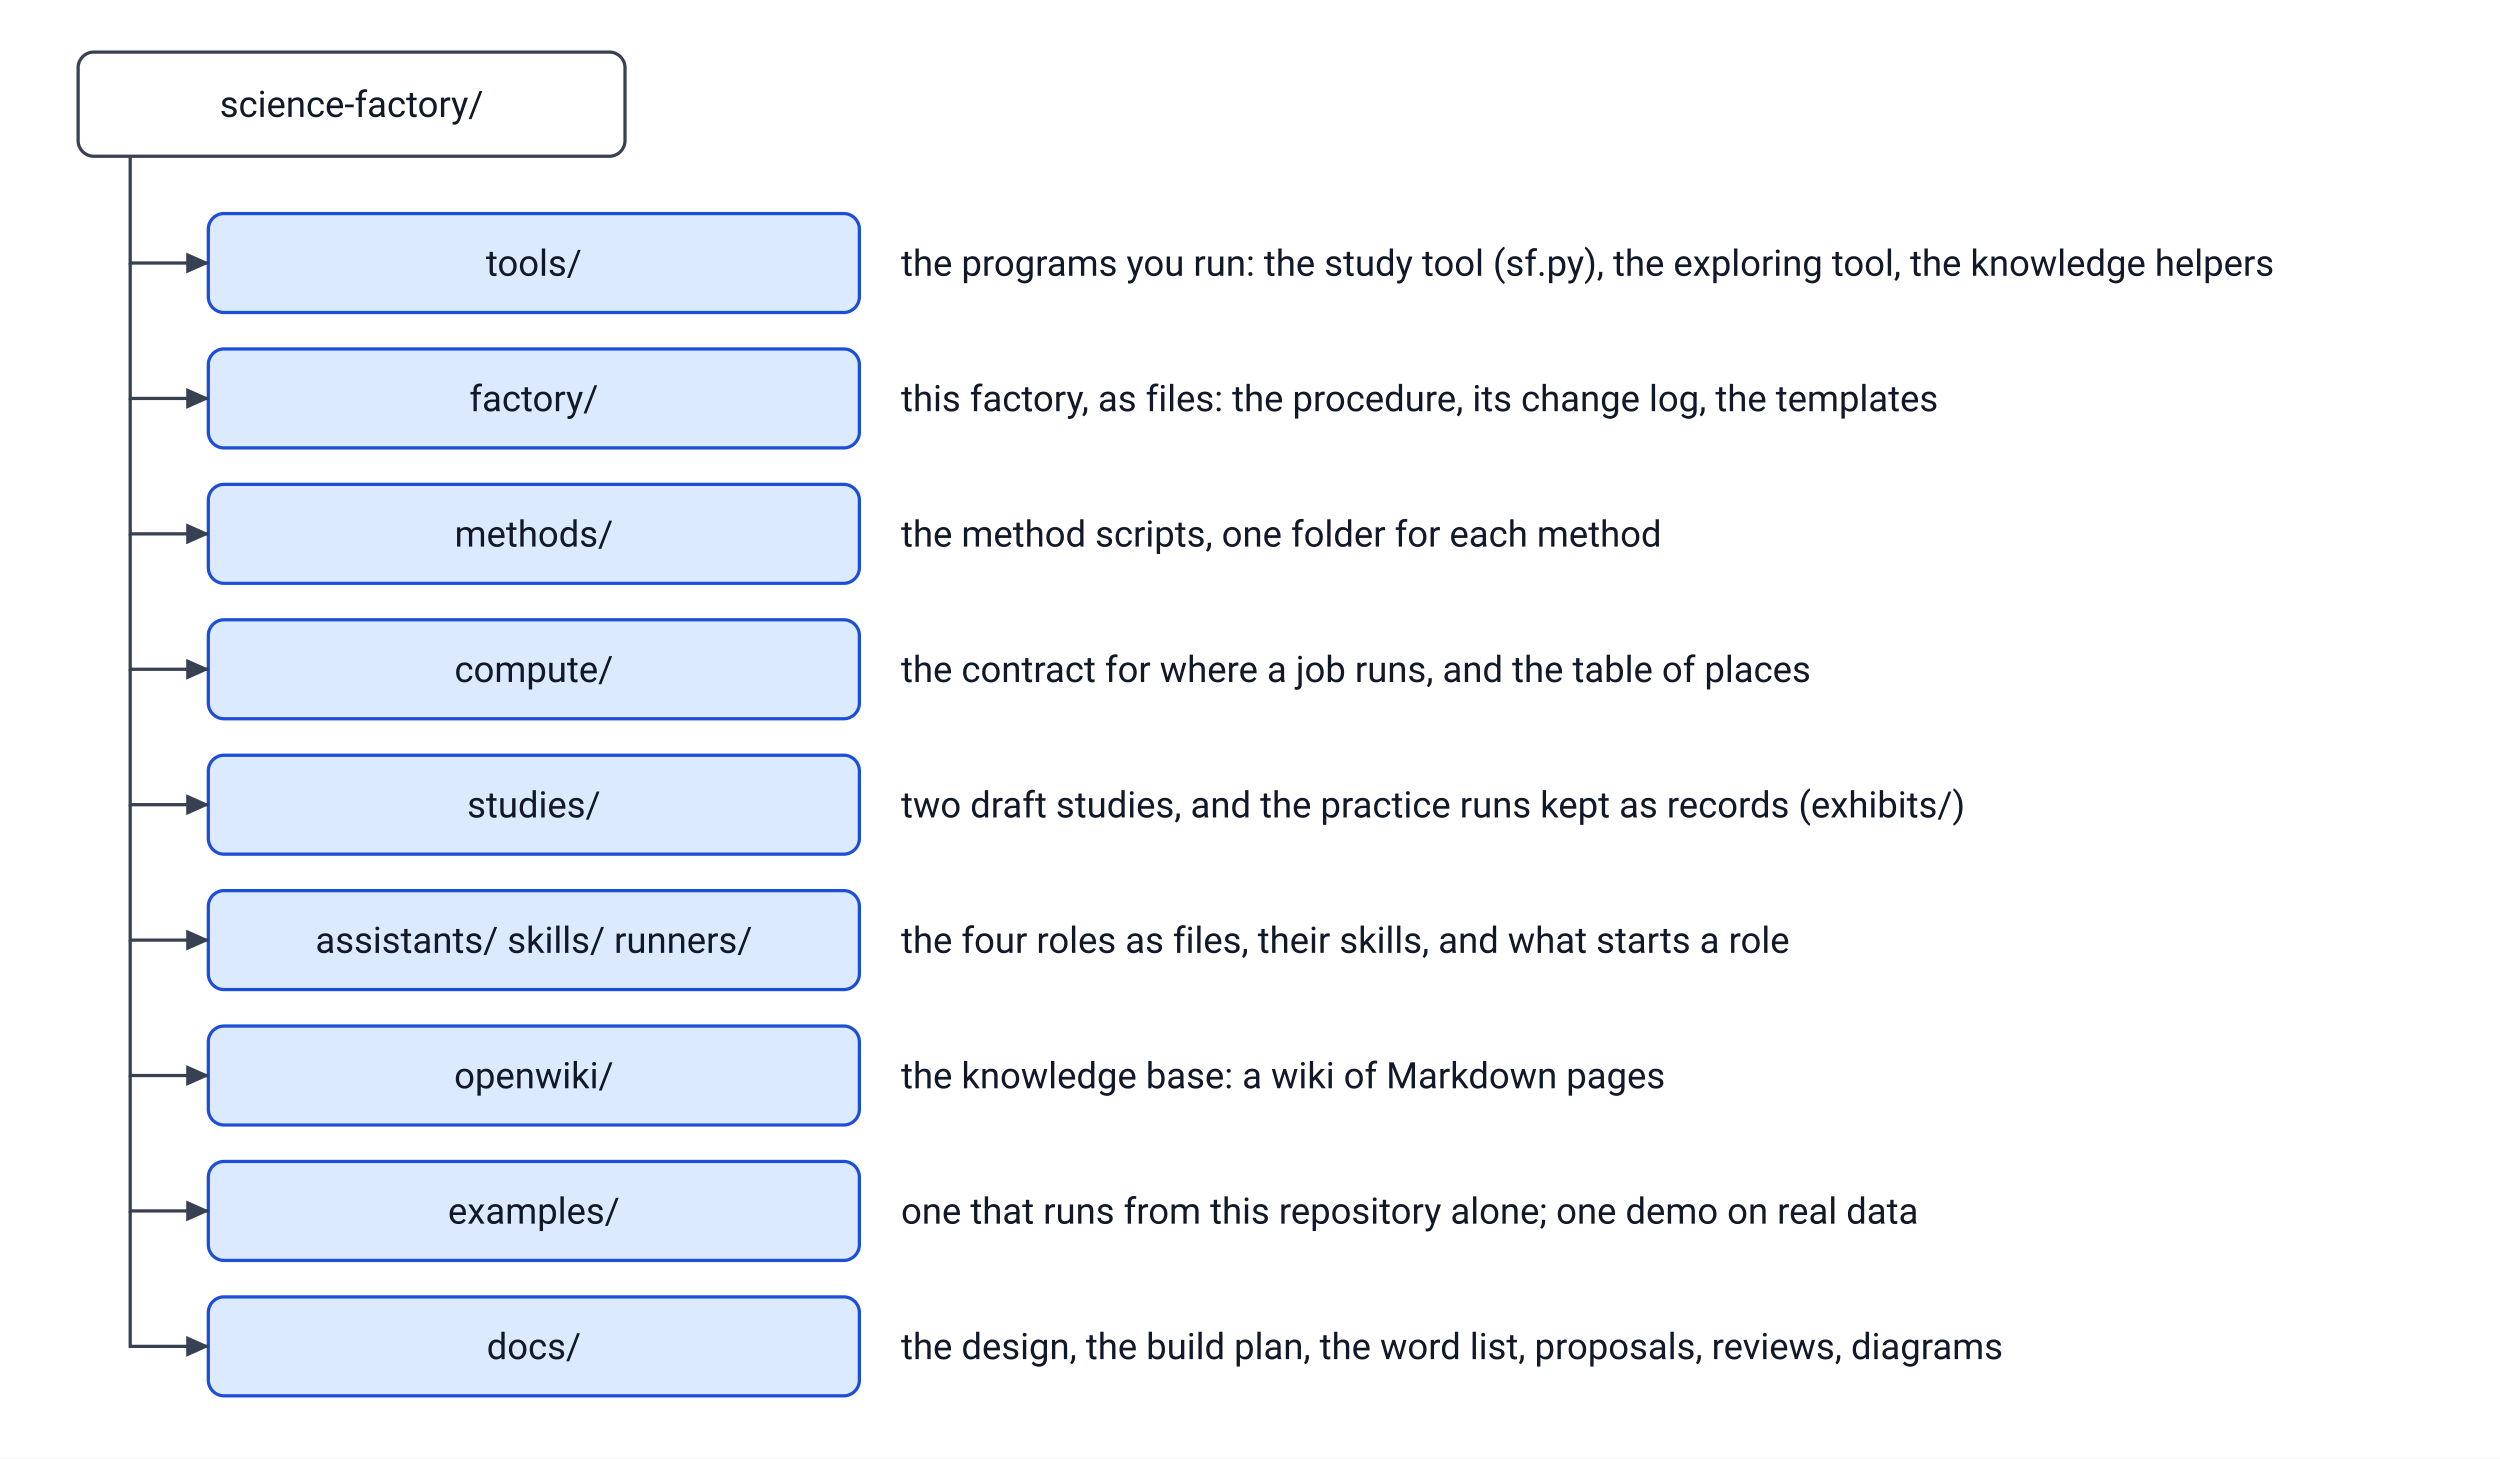
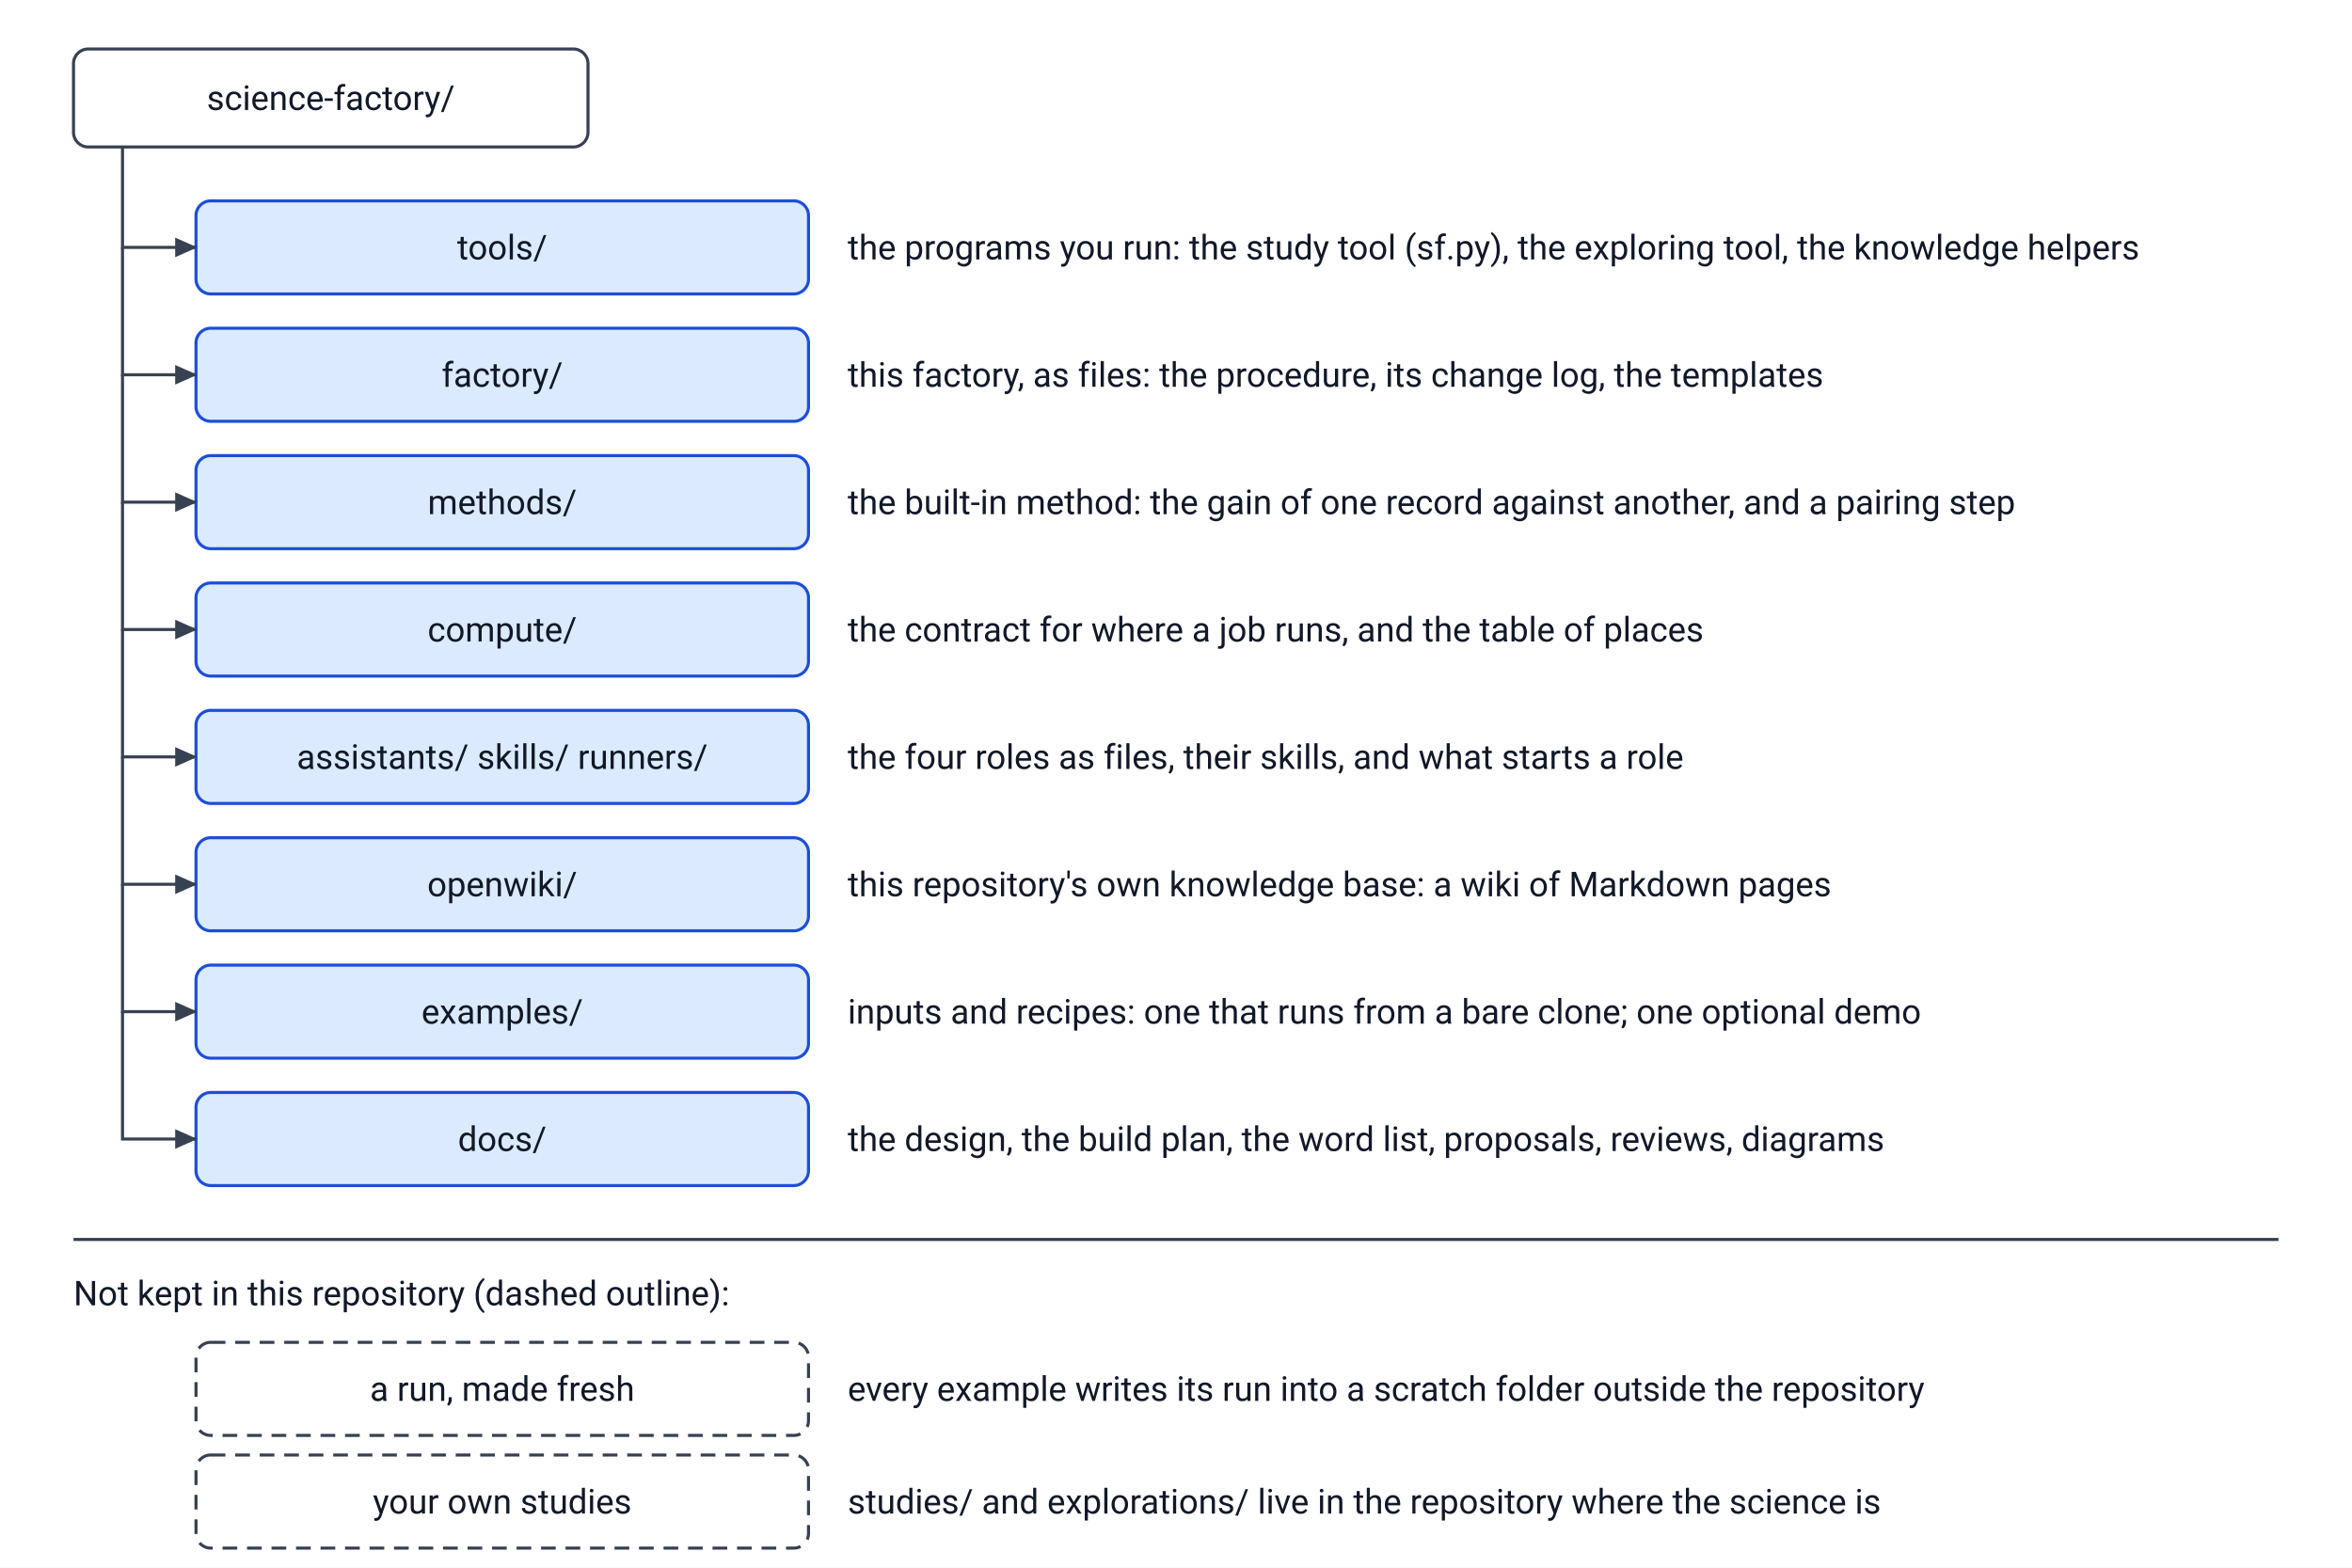
- <svg xmlns="http://www.w3.org/2000/svg" viewBox="0 0 960 560" width="960" height="560" role="img" aria-labelledby="title desc" font-family="system-ui, -apple-system, 'Segoe UI', Roboto, 'Helvetica Neue', Arial, sans-serif" fill="#111827">
+ <svg xmlns="http://www.w3.org/2000/svg" viewBox="0 0 960 640" width="960" height="640" role="img" aria-labelledby="title desc" font-family="system-ui, -apple-system, 'Segoe UI', Roboto, 'Helvetica Neue', Arial, sans-serif" fill="#111827">
  <defs>
    <marker id="arrow" markerUnits="userSpaceOnUse" markerWidth="9" markerHeight="8" refX="8.5" refY="4" orient="auto">
      <path d="M 0 0 L 9 4 L 0 8 Z" fill="#374151" />
    </marker>
-     <marker id="arrow-back" markerUnits="userSpaceOnUse" markerWidth="9" markerHeight="8" refX="0.5" refY="4" orient="auto">
-       <path d="M 9 0 L 0 4 L 9 8 Z" fill="#374151" />
-     </marker>
  </defs>
-   <rect x="0" y="0" width="960" height="560" fill="#FFFFFF" />
+   <rect x="0" y="0" width="960" height="640" fill="#FFFFFF" />
  <rect x="30" y="20" width="210" height="40" rx="6" fill="#FFFFFF" stroke="#374151" stroke-width="1.25" />
  <text x="135.0" y="40.0" text-anchor="middle" dy="0.35em" font-size="14">science-factory/</text>
  <rect x="80" y="82" width="250" height="38" rx="6" fill="#DBEAFE" stroke="#1D4ED8" stroke-width="1.25" />
  <text x="205.0" y="101.0" text-anchor="middle" dy="0.35em" font-size="14">tools/</text>
  <path d="M 50 60 L 50 101 L 80 101" fill="none" stroke="#374151" stroke-width="1.25" marker-end="url(#arrow)" />
  <text x="346" y="101.0" text-anchor="start" dy="0.35em" font-size="14">the programs you run: the study tool (sf.py), the exploring tool, the knowledge helpers</text>
  <rect x="80" y="134" width="250" height="38" rx="6" fill="#DBEAFE" stroke="#1D4ED8" stroke-width="1.25" />
  <text x="205.0" y="153.0" text-anchor="middle" dy="0.35em" font-size="14">factory/</text>
  <path d="M 50 101 L 50 153 L 80 153" fill="none" stroke="#374151" stroke-width="1.25" marker-end="url(#arrow)" />
  <text x="346" y="153.0" text-anchor="start" dy="0.35em" font-size="14">this factory, as files: the procedure, its change log, the templates</text>
  <rect x="80" y="186" width="250" height="38" rx="6" fill="#DBEAFE" stroke="#1D4ED8" stroke-width="1.25" />
  <text x="205.0" y="205.0" text-anchor="middle" dy="0.35em" font-size="14">methods/</text>
  <path d="M 50 153 L 50 205 L 80 205" fill="none" stroke="#374151" stroke-width="1.25" marker-end="url(#arrow)" />
-   <text x="346" y="205.0" text-anchor="start" dy="0.35em" font-size="14">the method scripts, one folder for each method</text>
+   <text x="346" y="205.0" text-anchor="start" dy="0.35em" font-size="14">the built-in method: the gain of one record against another, and a pairing step</text>
  <rect x="80" y="238" width="250" height="38" rx="6" fill="#DBEAFE" stroke="#1D4ED8" stroke-width="1.25" />
  <text x="205.0" y="257.0" text-anchor="middle" dy="0.35em" font-size="14">compute/</text>
  <path d="M 50 205 L 50 257 L 80 257" fill="none" stroke="#374151" stroke-width="1.25" marker-end="url(#arrow)" />
  <text x="346" y="257.0" text-anchor="start" dy="0.35em" font-size="14">the contract for where a job runs, and the table of places</text>
  <rect x="80" y="290" width="250" height="38" rx="6" fill="#DBEAFE" stroke="#1D4ED8" stroke-width="1.25" />
-   <text x="205.0" y="309.0" text-anchor="middle" dy="0.35em" font-size="14">studies/</text>
+   <text x="205.0" y="309.0" text-anchor="middle" dy="0.35em" font-size="14">assistants/  skills/  runners/</text>
  <path d="M 50 257 L 50 309 L 80 309" fill="none" stroke="#374151" stroke-width="1.25" marker-end="url(#arrow)" />
-   <text x="346" y="309.0" text-anchor="start" dy="0.35em" font-size="14">two draft studies, and the practice runs kept as records (exhibits/)</text>
+   <text x="346" y="309.0" text-anchor="start" dy="0.35em" font-size="14">the four roles as files, their skills, and what starts a role</text>
  <rect x="80" y="342" width="250" height="38" rx="6" fill="#DBEAFE" stroke="#1D4ED8" stroke-width="1.25" />
-   <text x="205.0" y="361.0" text-anchor="middle" dy="0.35em" font-size="14">assistants/  skills/  runners/</text>
+   <text x="205.0" y="361.0" text-anchor="middle" dy="0.35em" font-size="14">openwiki/</text>
  <path d="M 50 309 L 50 361 L 80 361" fill="none" stroke="#374151" stroke-width="1.25" marker-end="url(#arrow)" />
-   <text x="346" y="361.0" text-anchor="start" dy="0.35em" font-size="14">the four roles as files, their skills, and what starts a role</text>
+   <text x="346" y="361.0" text-anchor="start" dy="0.35em" font-size="14">this repository's own knowledge base: a wiki of Markdown pages</text>
  <rect x="80" y="394" width="250" height="38" rx="6" fill="#DBEAFE" stroke="#1D4ED8" stroke-width="1.25" />
-   <text x="205.0" y="413.0" text-anchor="middle" dy="0.35em" font-size="14">openwiki/</text>
+   <text x="205.0" y="413.0" text-anchor="middle" dy="0.35em" font-size="14">examples/</text>
  <path d="M 50 361 L 50 413 L 80 413" fill="none" stroke="#374151" stroke-width="1.25" marker-end="url(#arrow)" />
-   <text x="346" y="413.0" text-anchor="start" dy="0.35em" font-size="14">the knowledge base: a wiki of Markdown pages</text>
+   <text x="346" y="413.0" text-anchor="start" dy="0.35em" font-size="14">inputs and recipes: one that runs from a bare clone; one optional demo</text>
  <rect x="80" y="446" width="250" height="38" rx="6" fill="#DBEAFE" stroke="#1D4ED8" stroke-width="1.25" />
-   <text x="205.0" y="465.0" text-anchor="middle" dy="0.35em" font-size="14">examples/</text>
+   <text x="205.0" y="465.0" text-anchor="middle" dy="0.35em" font-size="14">docs/</text>
  <path d="M 50 413 L 50 465 L 80 465" fill="none" stroke="#374151" stroke-width="1.25" marker-end="url(#arrow)" />
-   <text x="346" y="465.0" text-anchor="start" dy="0.35em" font-size="14">one that runs from this repository alone; one demo on real data</text>
-   <rect x="80" y="498" width="250" height="38" rx="6" fill="#DBEAFE" stroke="#1D4ED8" stroke-width="1.25" />
-   <text x="205.0" y="517.0" text-anchor="middle" dy="0.35em" font-size="14">docs/</text>
-   <path d="M 50 465 L 50 517 L 80 517" fill="none" stroke="#374151" stroke-width="1.25" marker-end="url(#arrow)" />
-   <text x="346" y="517.0" text-anchor="start" dy="0.35em" font-size="14">the design, the build plan, the word list, proposals, reviews, diagrams</text>
+   <text x="346" y="465.0" text-anchor="start" dy="0.35em" font-size="14">the design, the build plan, the word list, proposals, reviews, diagrams</text>
+   <path d="M 30 506 L 930 506" fill="none" stroke="#374151" stroke-width="1.25" />
+   <text x="30" y="528" text-anchor="start" dy="0.35em" font-size="14">Not kept in this repository (dashed outline):</text>
+   <rect x="80" y="548" width="250" height="38" rx="6" fill="#FFFFFF" stroke="#374151" stroke-width="1.25" stroke-dasharray="6 4" />
+   <text x="205.0" y="567.0" text-anchor="middle" dy="0.35em" font-size="14">a run, made fresh</text>
+   <text x="346" y="567.0" text-anchor="start" dy="0.35em" font-size="14">every example writes its run into a scratch folder outside the repository</text>
+   <rect x="80" y="594" width="250" height="38" rx="6" fill="#FFFFFF" stroke="#374151" stroke-width="1.25" stroke-dasharray="6 4" />
+   <text x="205.0" y="613.0" text-anchor="middle" dy="0.35em" font-size="14">your own studies</text>
+   <text x="346" y="613.0" text-anchor="start" dy="0.35em" font-size="14">studies/ and explorations/ live in the repository where the science is</text>
</svg>
